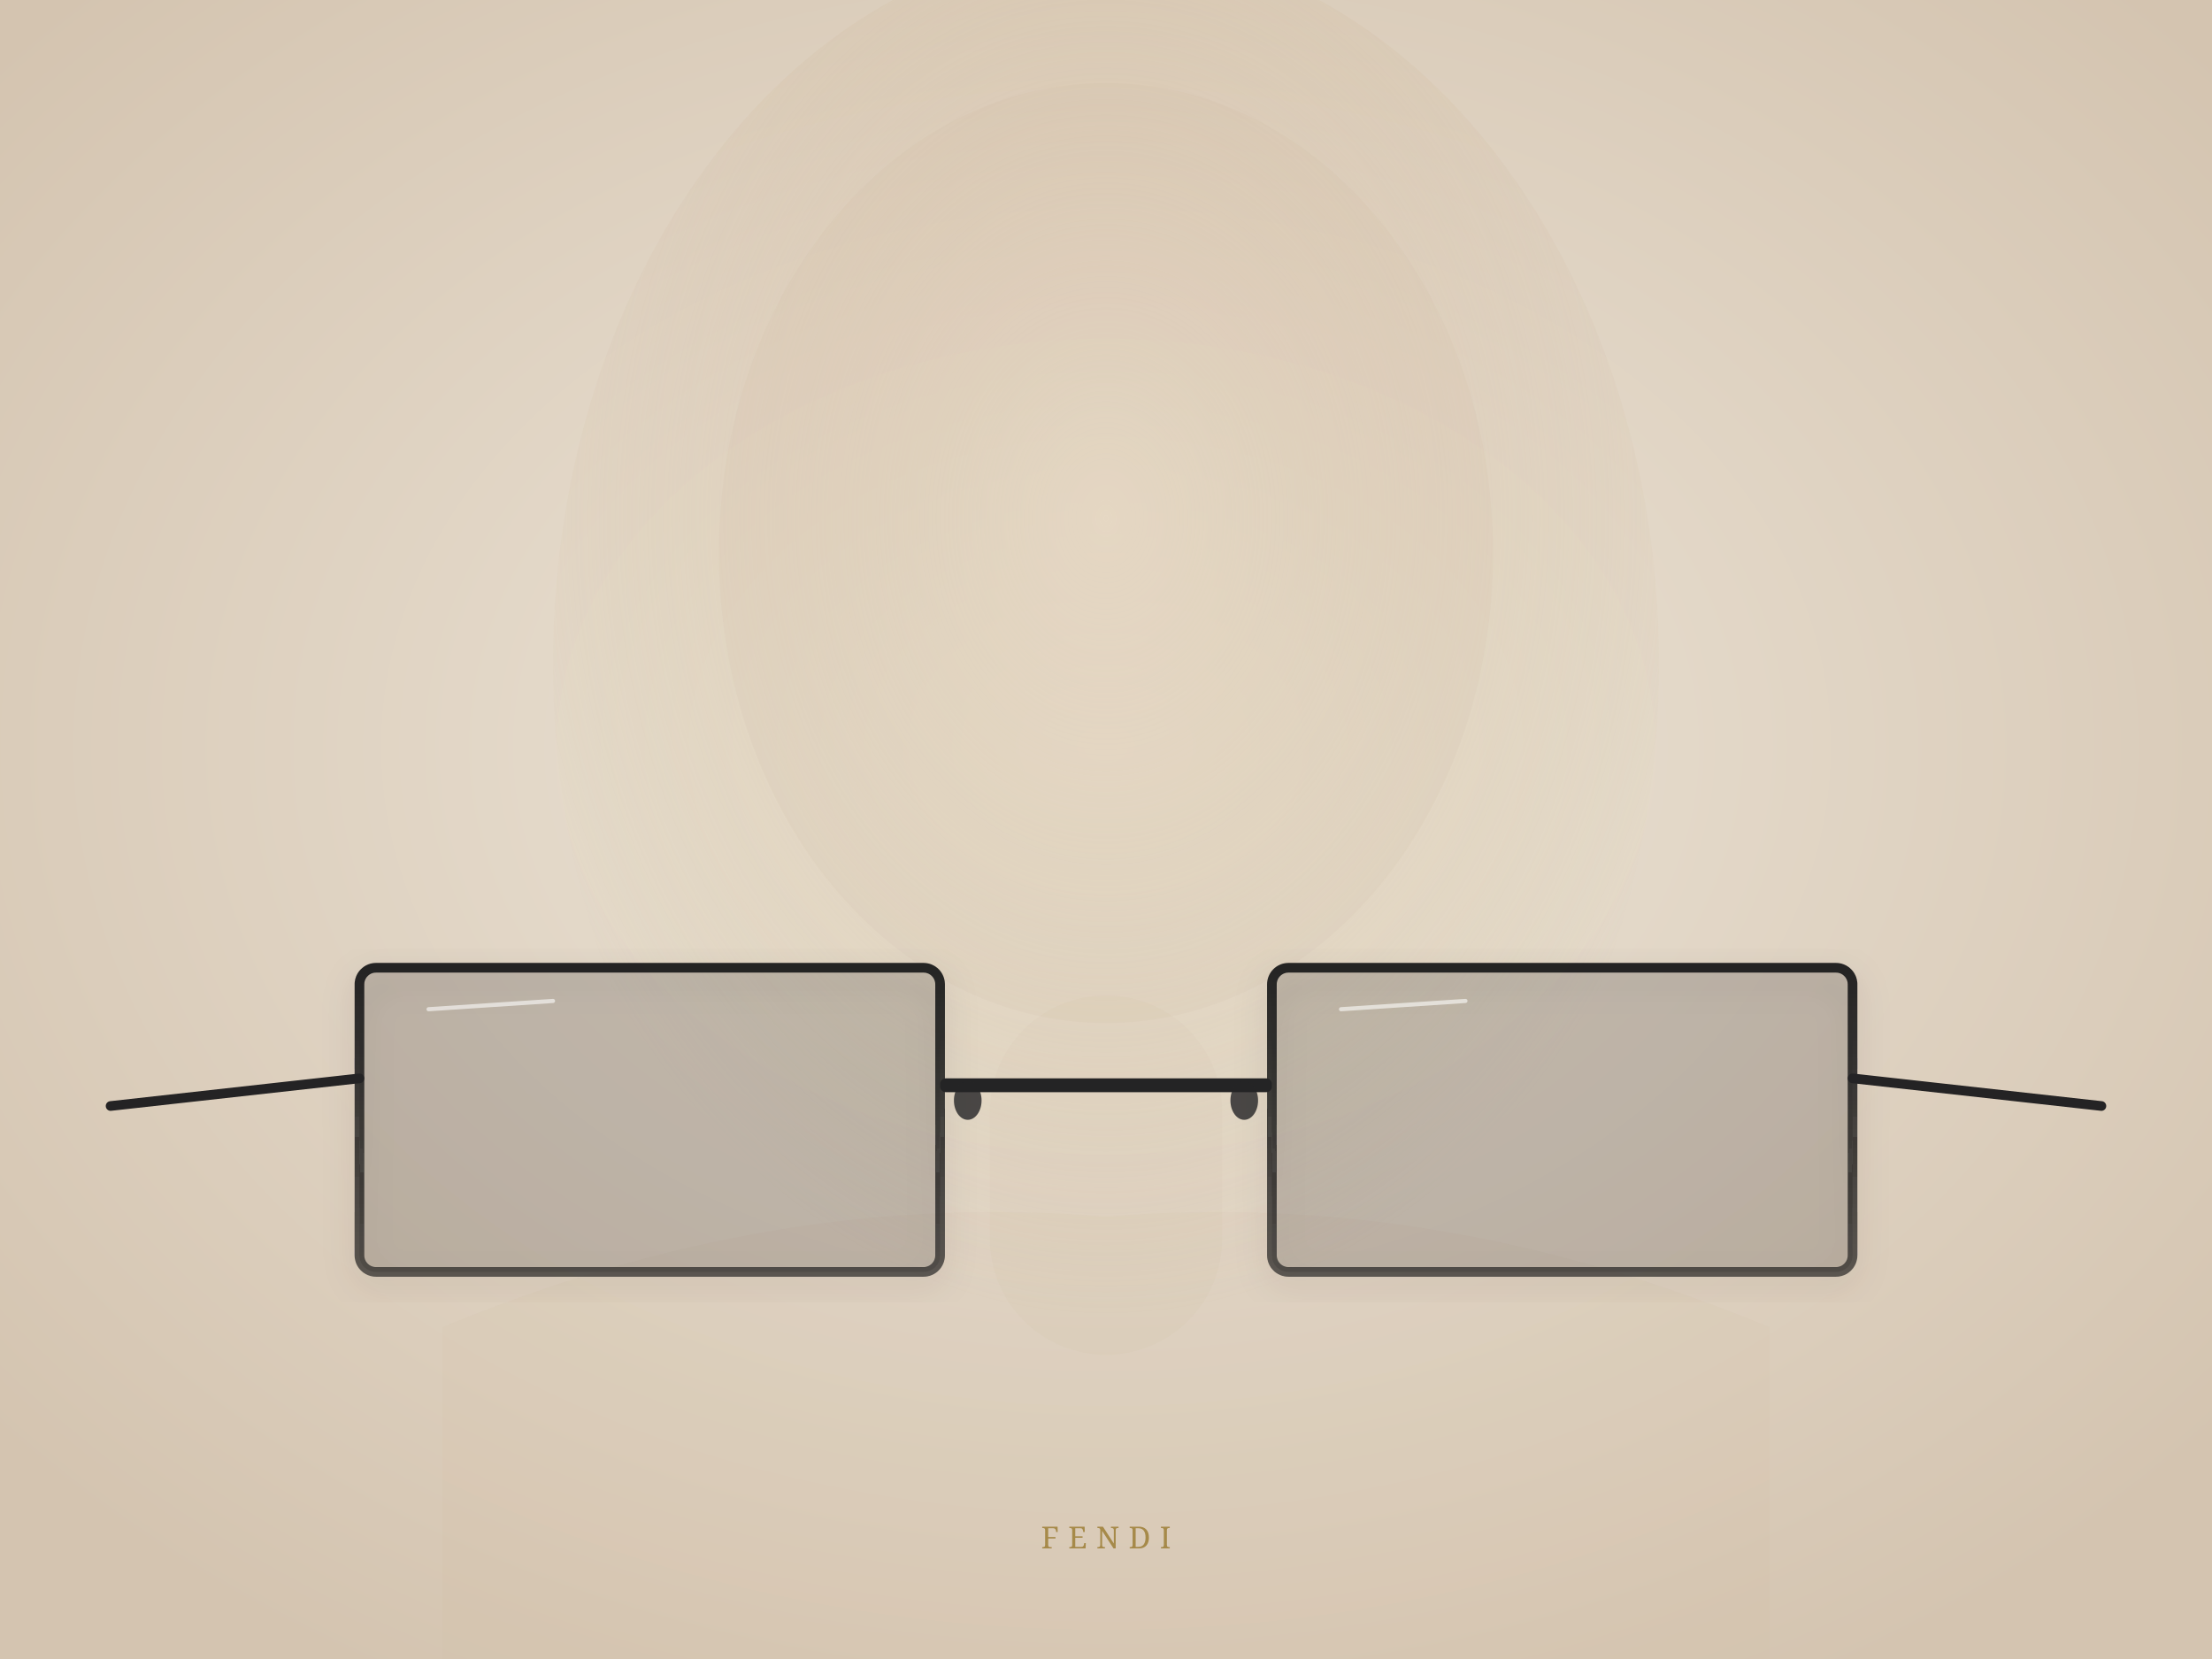
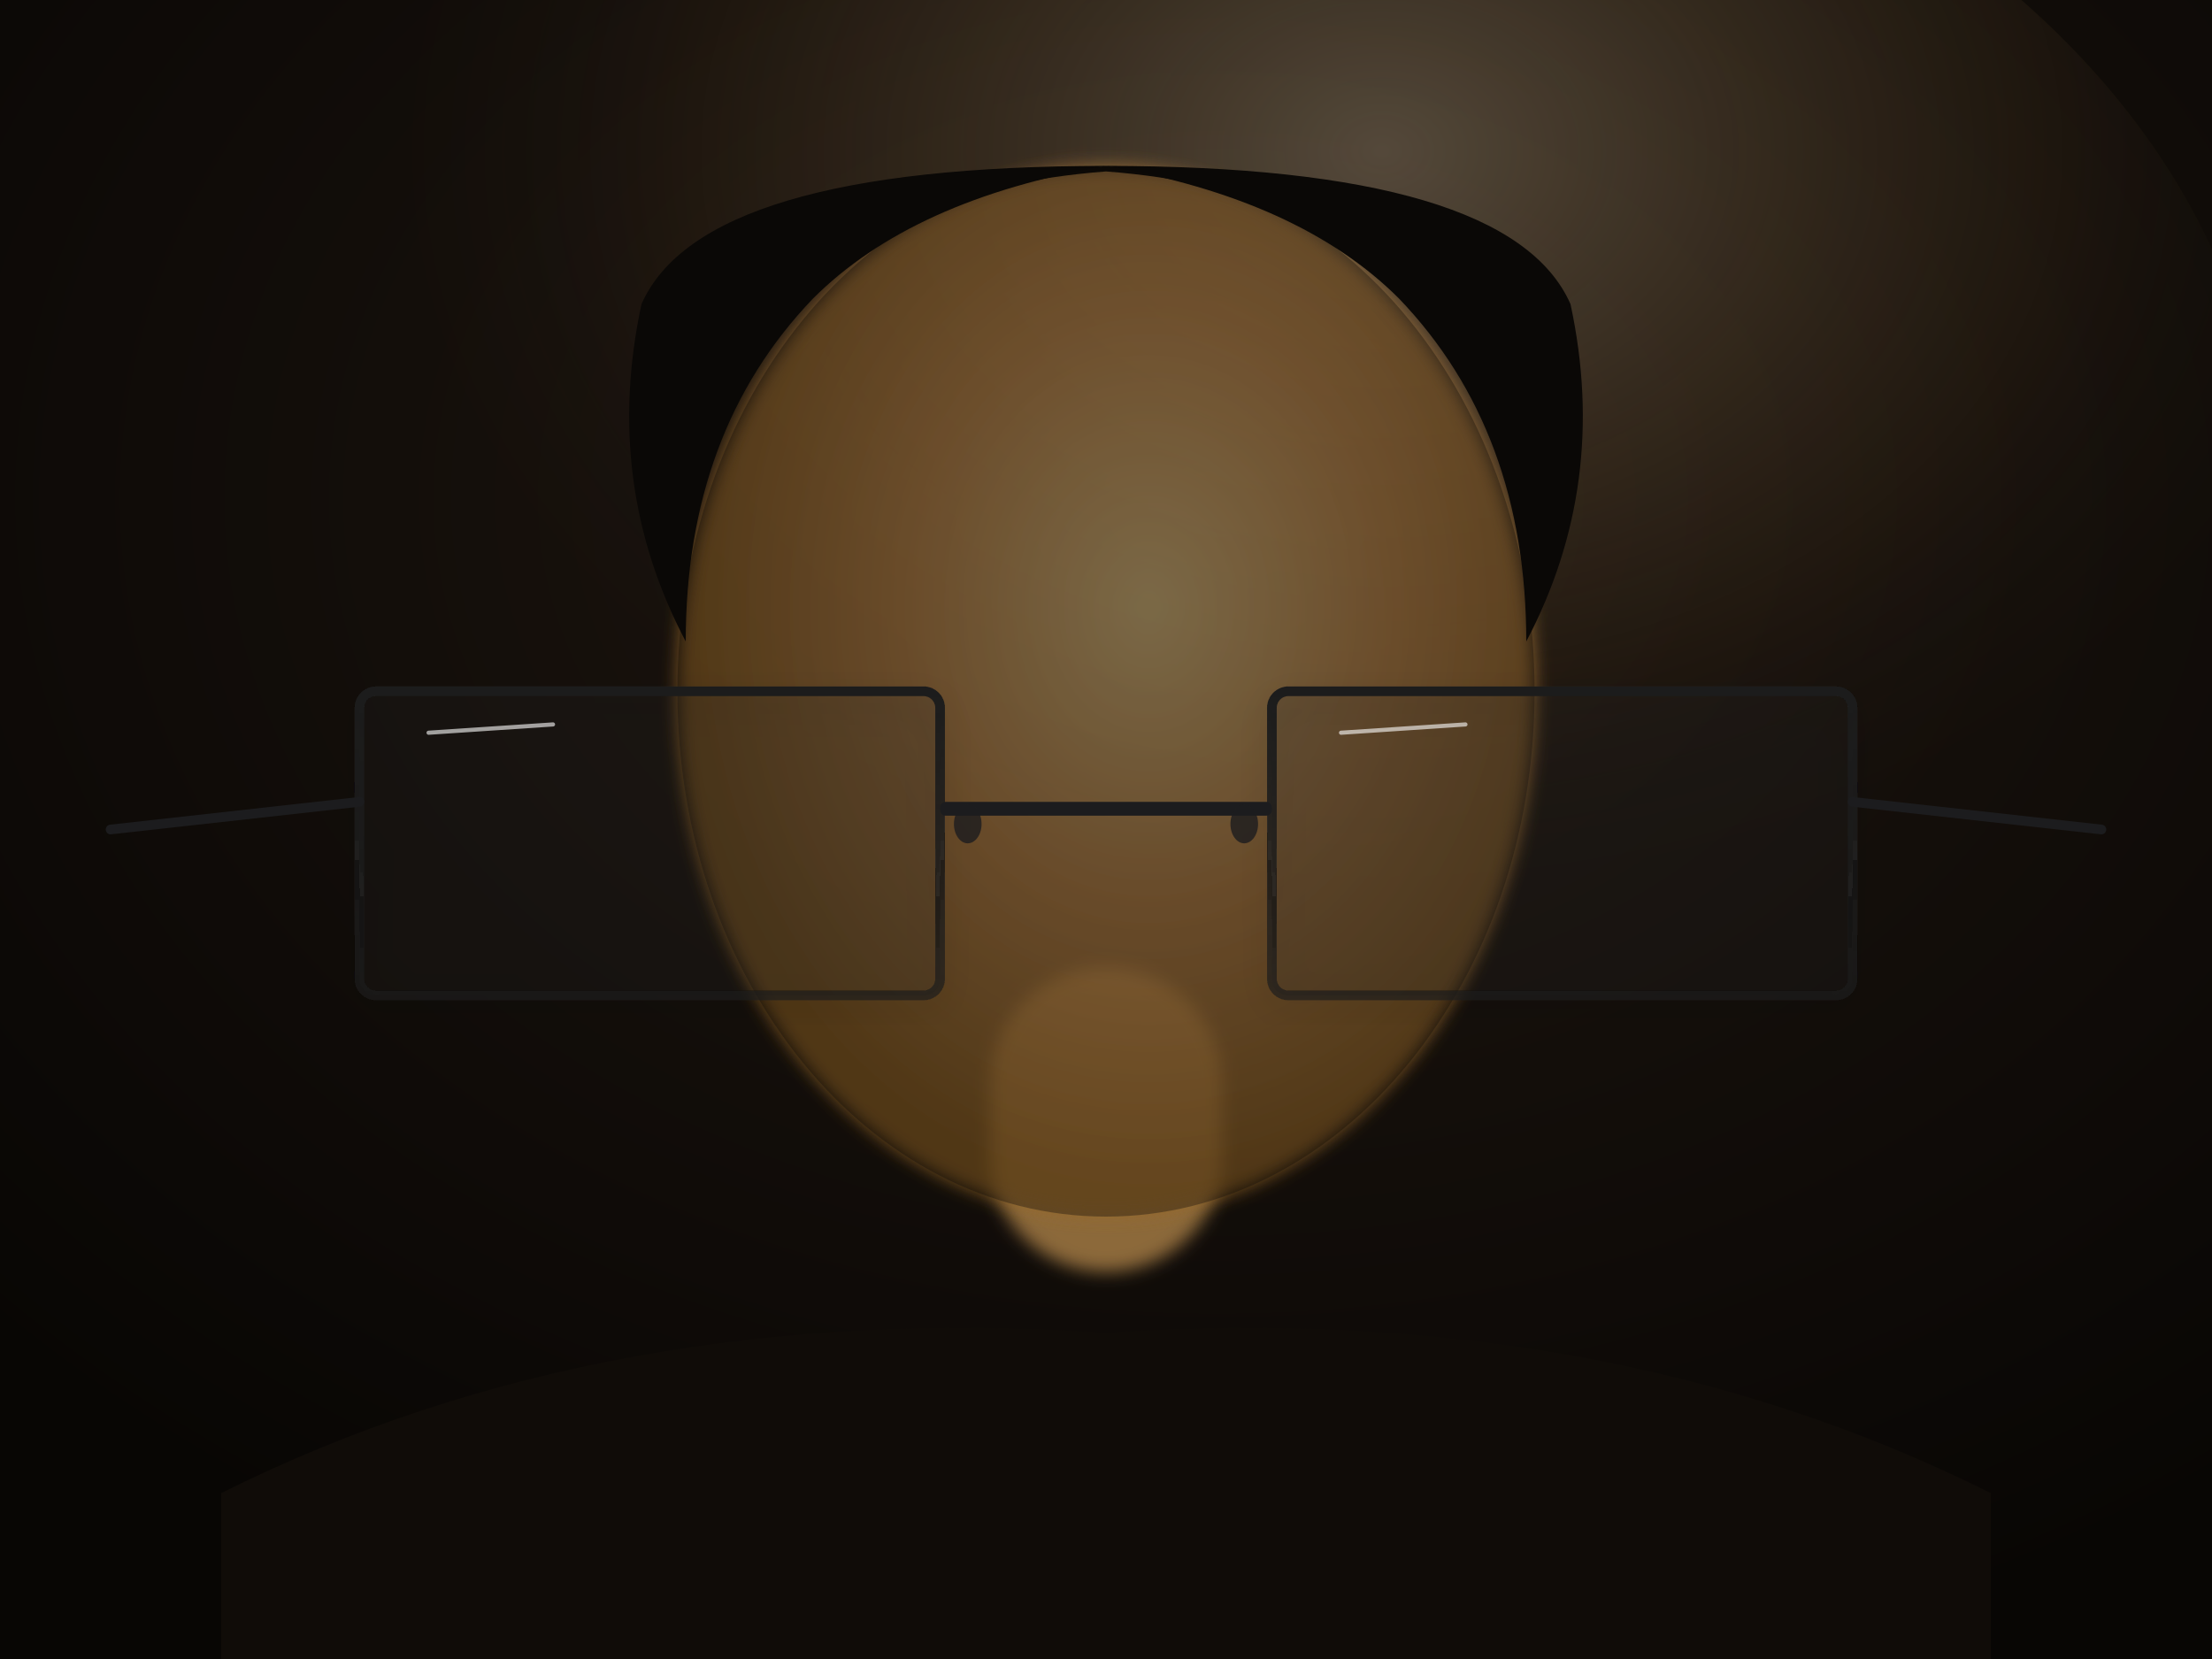
<svg xmlns="http://www.w3.org/2000/svg" viewBox="0 0 800 600" width="800" height="600">
  <defs>
-     <radialGradient id="bg" cx="50%" cy="45%" r="65%">
-       <stop offset="0%" stop-color="#EDE5D8" />
-       <stop offset="100%" stop-color="#D4C4B0" />
+     <radialGradient id="bg" cx="55%" cy="30%" r="75%">
+       <stop offset="0%" stop-color="#1E1610" />
+       <stop offset="100%" stop-color="#080604" />
    </radialGradient>
-     <radialGradient id="face" cx="50%" cy="40%" r="55%">
-       <stop offset="0%" stop-color="#E8D9C5" stop-opacity="0.6" />
-       <stop offset="100%" stop-color="#C4A882" stop-opacity="0" />
+     <radialGradient id="glow" cx="58%" cy="28%" r="50%">
+       <stop offset="0%" stop-color="#F0D8B0" stop-opacity="0.28" />
+       <stop offset="70%" stop-color="#C09050" stop-opacity="0.05" />
+       <stop offset="100%" stop-color="#080604" stop-opacity="0" />
    </radialGradient>
+     <radialGradient id="skinGrad" cx="55%" cy="42%" r="55%">
+       <stop offset="0%" stop-color="#E8C888" />
+       <stop offset="50%" stop-color="#C89050" />
+       <stop offset="100%" stop-color="#986828" />
+     </radialGradient>
+     <filter id="faceSoft" x="-10%" y="-10%" width="120%" height="120%">
+       <feGaussianBlur stdDeviation="3" />
+     </filter>
  </defs>
  <rect width="800" height="600" fill="url(#bg)" />
-   <ellipse cx="400" cy="240" rx="200" ry="260" fill="url(#face)" />
-   <ellipse cx="400" cy="200" rx="140" ry="170" fill="#C9B49A" opacity="0.12" />
-   <rect x="358" y="360" width="84" height="130" rx="42" fill="#C9B49A" opacity="0.10" />
-   <path d="M 160,480 Q 280,430 400,440 Q 520,430 640,480 L 640,600 L 160,600 Z" fill="#C9B49A" opacity="0.10" />
-   <g transform="translate(0, 80)">
+   <ellipse cx="440" cy="180" rx="380" ry="280" fill="url(#glow)" />
+   <path d="M 80,540 Q 220,470 400,482 Q 580,470 720,540 L 720,600 L 80,600 Z" fill="#100C08" />
+   <rect x="358" y="350" width="84" height="110" rx="42" fill="#C09050" filter="url(#faceSoft)" opacity="0.7" />
+   <ellipse cx="400" cy="250" rx="155" ry="190" fill="url(#skinGrad)" filter="url(#faceSoft)" opacity="0.75" />
+   <ellipse cx="400" cy="250" rx="155" ry="190" fill="#080604" opacity="0.35" style="transform-origin: left center" />
+   <path d="M 250,180 Q 235,80 400,60 Q 565,80 550,180 Q 520,100 480,80 Q 440,65 400,62 Q 360,65 320,80 Q 276,100 250,180 Z" fill="#0C0906" />
+   <path d="M 248,232 Q 218,175 232,110 Q 254,60 400,60 Q 330,72 294,108 Q 248,156 248,232 Z" fill="#0A0806" />
+   <path d="M 552,232 Q 582,175 568,110 Q 546,60 400,60 Q 470,72 506,108 Q 552,156 552,232 Z" fill="#0A0806" />
+   <g transform="translate(0, -20)">
    <defs>
      <linearGradient id="lg" x1="0" y1="0" x2="0" y2="1">
        <stop offset="0%" stop-color="#1C1C1E" stop-opacity="1" />
        <stop offset="100%" stop-color="#1C1C1E" stop-opacity="0.7" />
      </linearGradient>
      <filter id="sh">
        <feDropShadow dx="0" dy="4" stdDeviation="6" flood-opacity="0.15" />
      </filter>
    </defs>
    <rect x="130" y="270" width="210" height="110" rx="6" ry="6" fill="rgba(28,28,30,0.18)" stroke="url(#lg)" stroke-width="3.5" filter="url(#sh)" />
    <rect x="460" y="270" width="210" height="110" rx="6" ry="6" fill="rgba(28,28,30,0.18)" stroke="url(#lg)" stroke-width="3.5" filter="url(#sh)" />
    <rect x="340" y="310" width="120" height="5" rx="2" fill="#1C1C1E" />
    <line x1="130" y1="310" x2="40" y2="320" stroke="#1C1C1E" stroke-width="3.5" stroke-linecap="round" />
    <line x1="670" y1="310" x2="760" y2="320" stroke="#1C1C1E" stroke-width="3.5" stroke-linecap="round" />
    <ellipse cx="350" cy="318" rx="5" ry="7" fill="#1C1C1E" opacity="0.8" />
    <ellipse cx="450" cy="318" rx="5" ry="7" fill="#1C1C1E" opacity="0.8" />
    <line x1="155" y1="285" x2="200" y2="282" stroke="white" stroke-width="1.5" stroke-opacity="0.6" stroke-linecap="round" />
    <line x1="485" y1="285" x2="530" y2="282" stroke="white" stroke-width="1.5" stroke-opacity="0.6" stroke-linecap="round" />
  </g>
-   <text x="400" y="560" text-anchor="middle" font-family="Garamond, Georgia, serif" font-size="11" letter-spacing="0.3em" fill="#8B6914" opacity="0.7" font-weight="400">FENDI</text>
-   <rect width="800" height="600" fill="url(#bg)" opacity="0.04" />
</svg>
